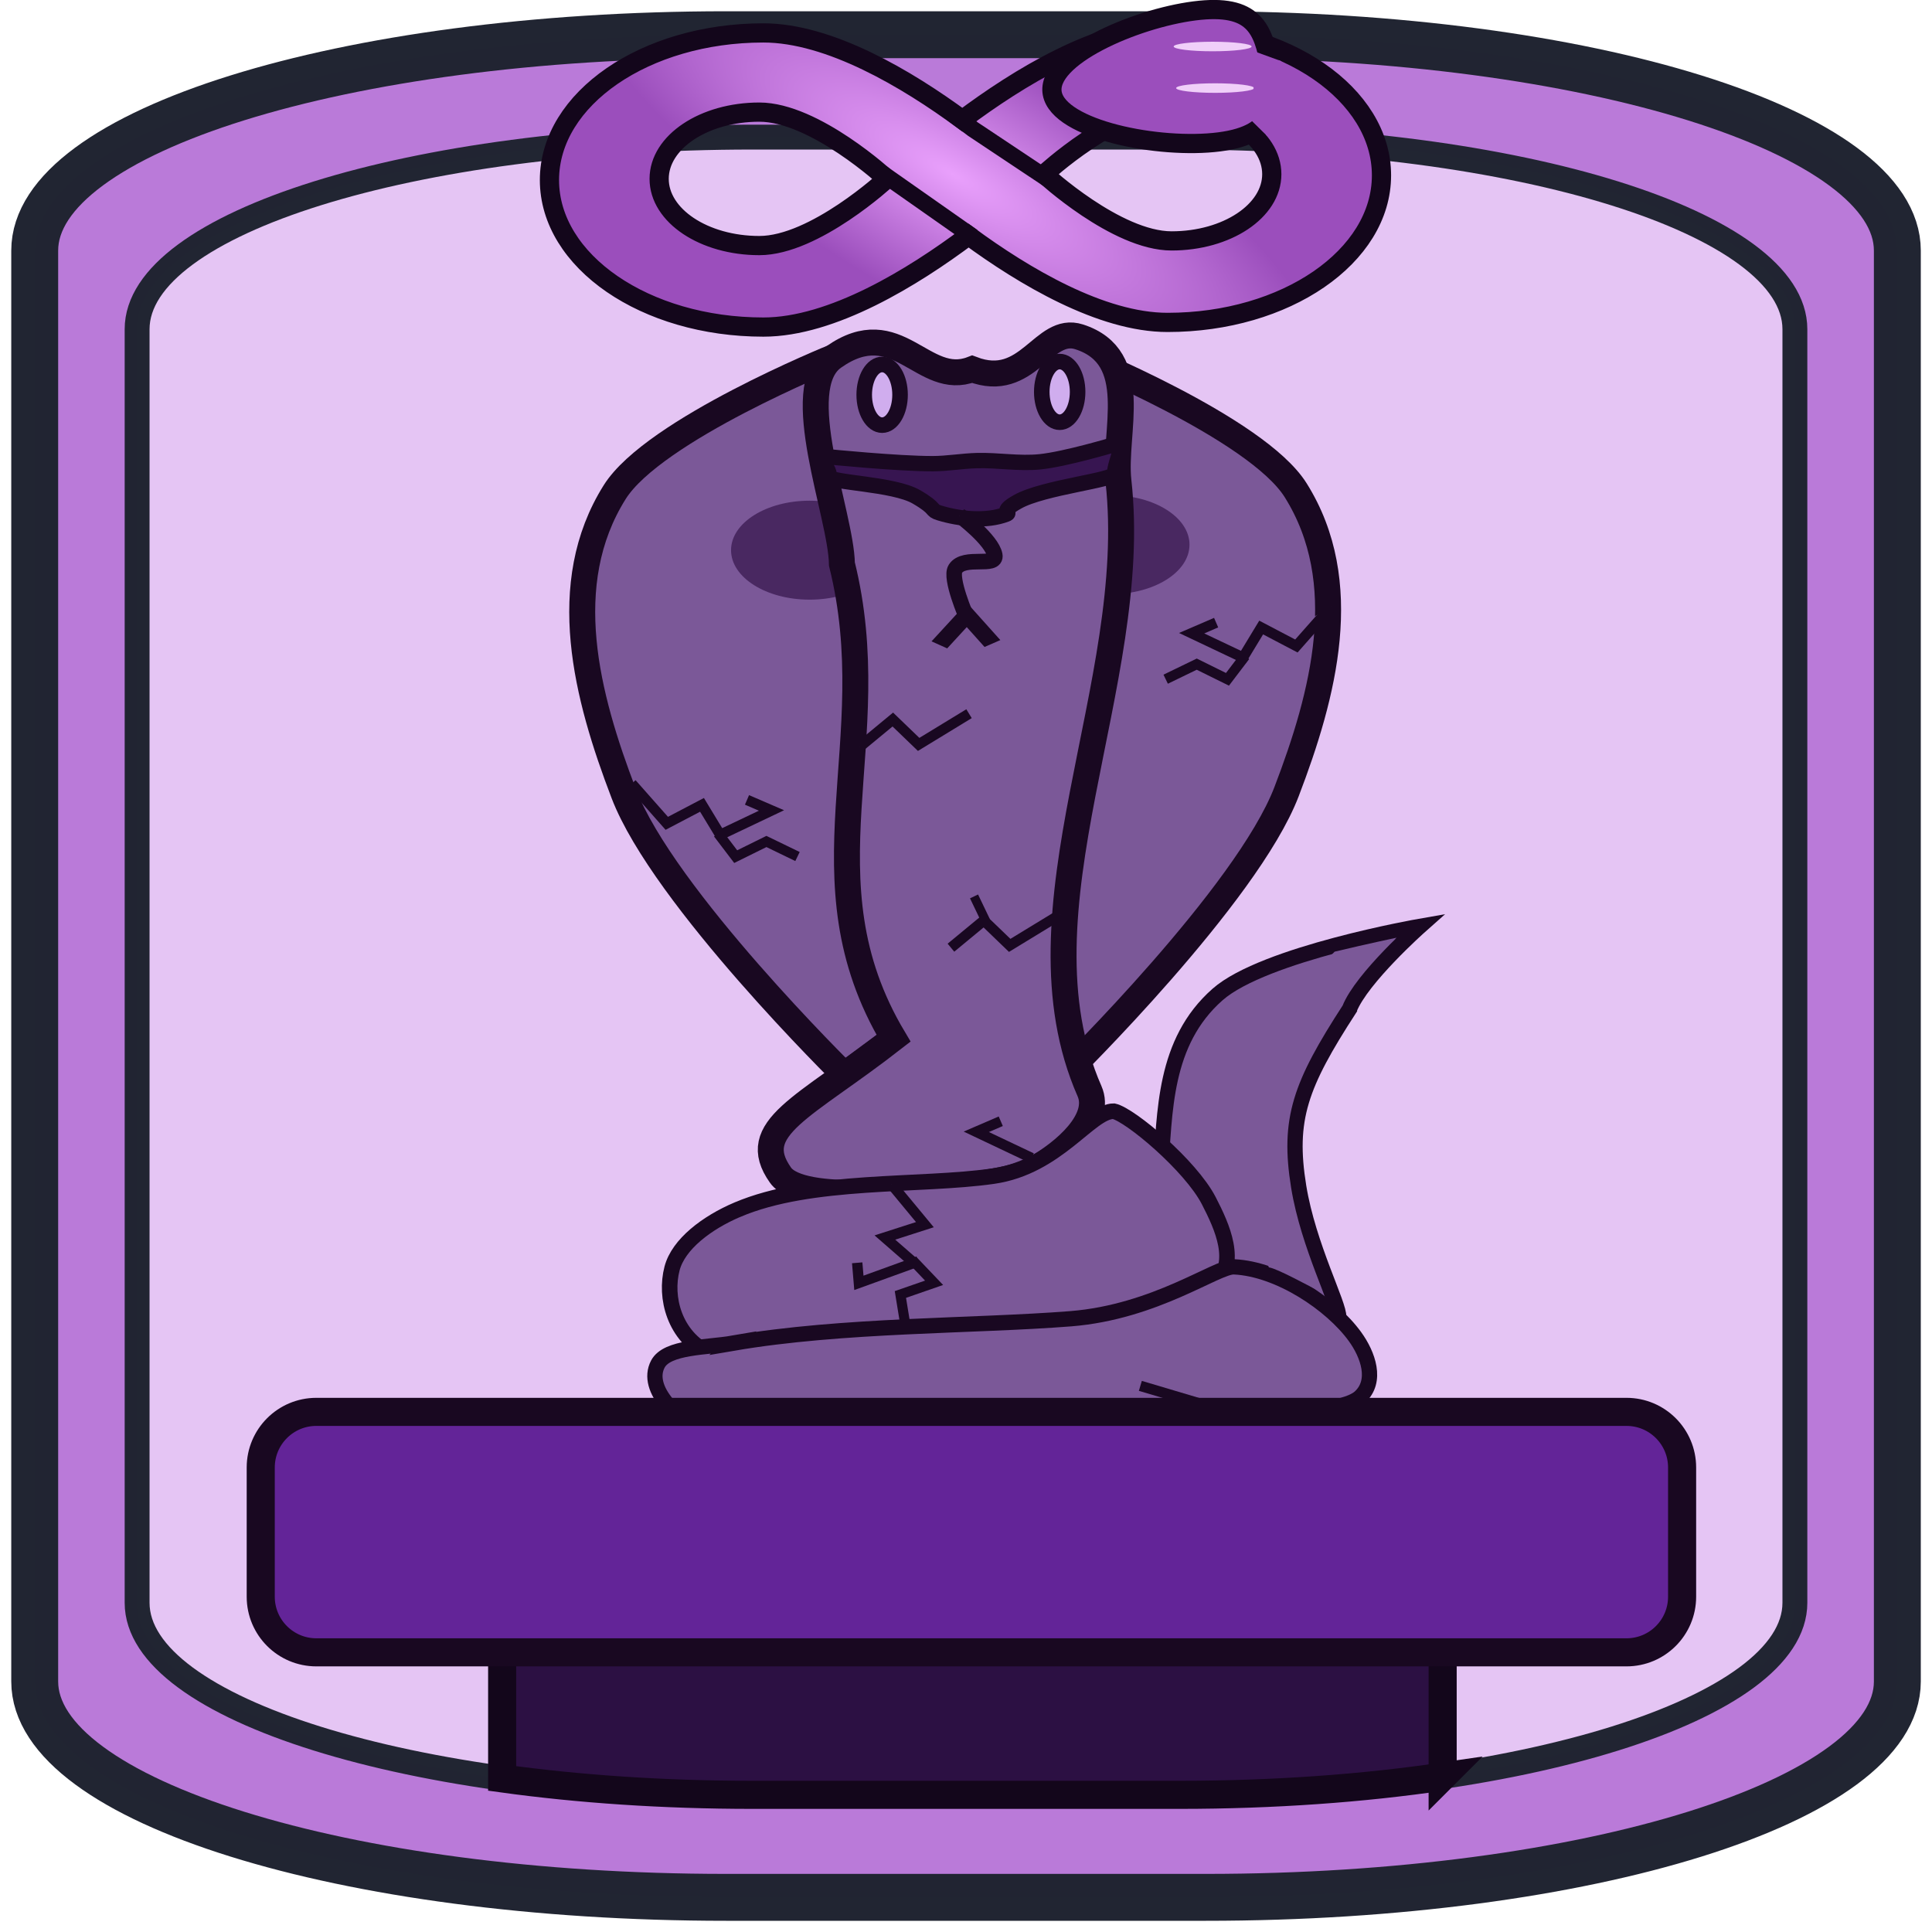
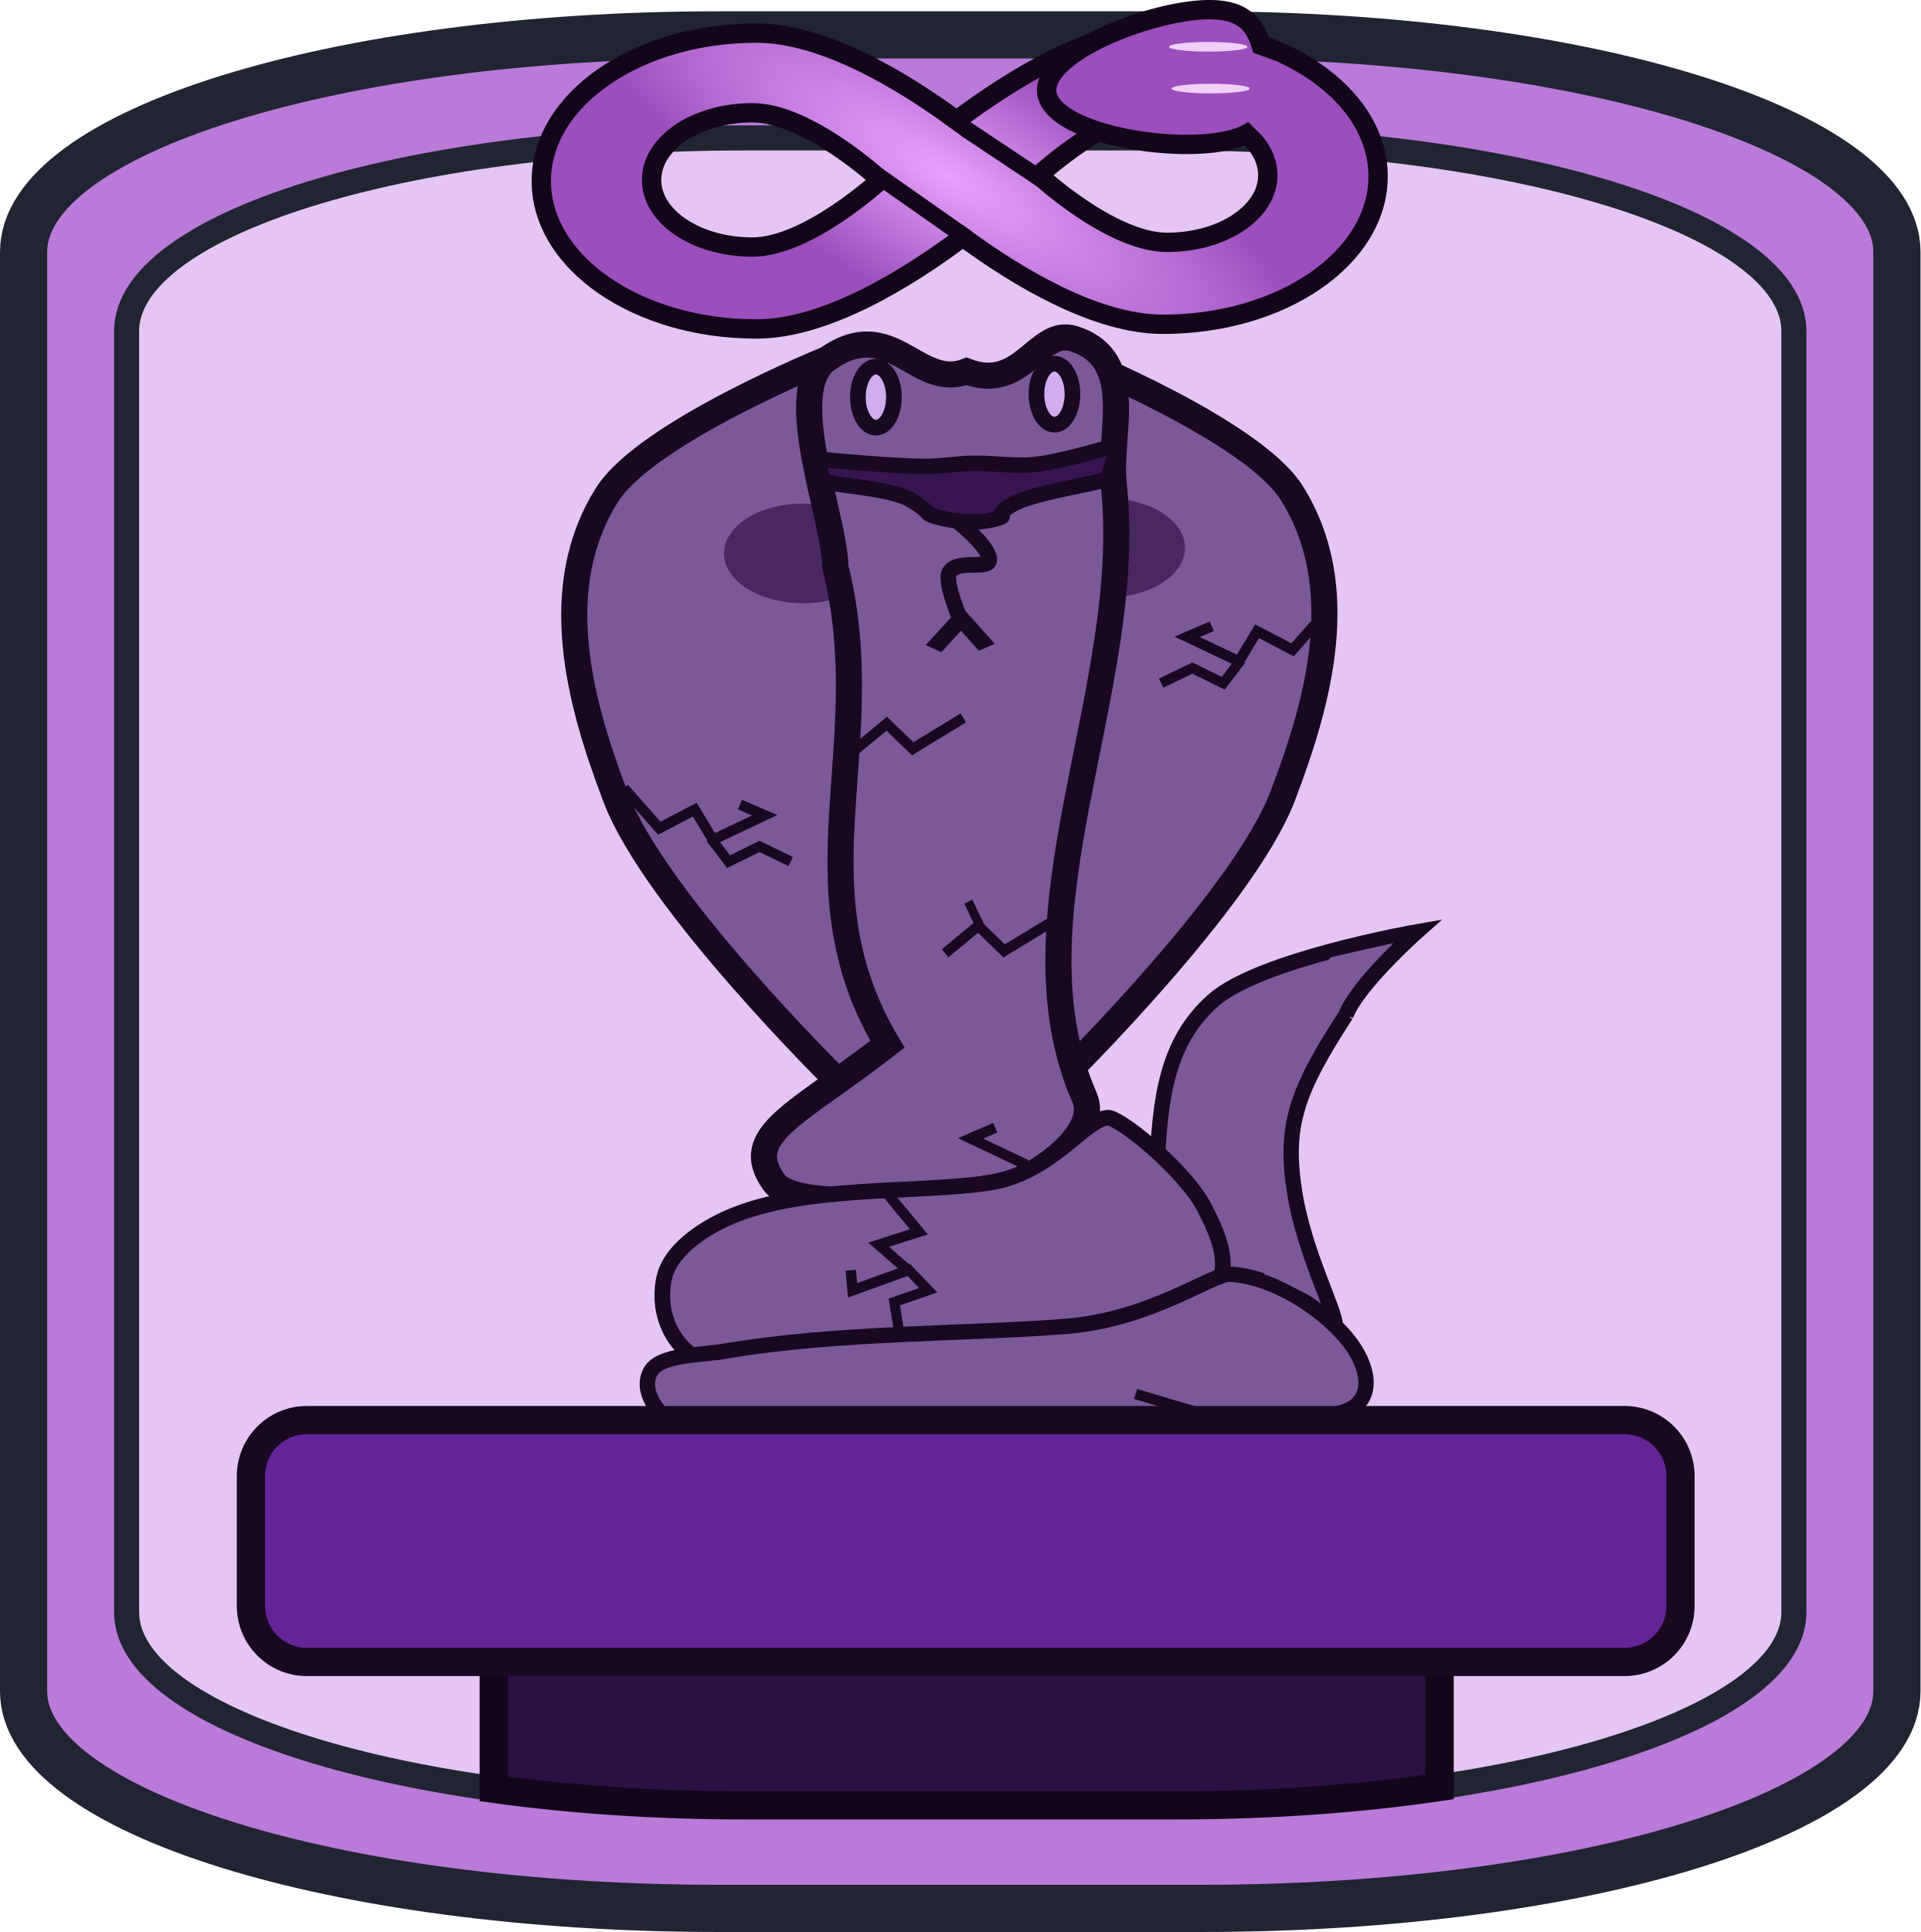
- <svg xmlns="http://www.w3.org/2000/svg" xmlns:xlink="http://www.w3.org/1999/xlink" width="130" height="130" viewBox="0 0 34.396 34.396" version="1.1" id="svg1" xml:space="preserve">
+ <svg xmlns="http://www.w3.org/2000/svg" xmlns:xlink="http://www.w3.org/1999/xlink" width="200" height="201.177" viewBox="0 0 52.917 53.228" version="1.1" id="svg1" xml:space="preserve">
  <defs id="defs1">
    <linearGradient id="linearGradient139">
      <stop style="stop-color:#e9a0fc;stop-opacity:1;" offset="0" id="stop140" />
      <stop style="stop-color:#9b4ebc;stop-opacity:1;" offset="1" id="stop141" />
    </linearGradient>
-     <radialGradient xlink:href="#linearGradient139" id="radialGradient141" cx="16.595" cy="1.947" fx="16.595" fy="1.947" r="7.577" gradientTransform="matrix(0.8607372,0.4982068,-0.1535943,0.2653604,2.984526,-5.680098)" gradientUnits="userSpaceOnUse" />
+     <radialGradient xlink:href="#linearGradient139" id="radialGradient141" cx="16.595" cy="1.947" fx="16.595" fy="1.947" r="7.577" gradientTransform="matrix(1.339792,0.7754906,-0.2390794,0.4130504,4.534291,-8.841434)" gradientUnits="userSpaceOnUse" />
  </defs>
-   <g id="layer1">
-     <rect style="fill:#ba7ad9;stroke:#212532;stroke-width:0.835;stroke-linejoin:round;stroke-miterlimit:8.2;stroke-opacity:0.996;stroke-dasharray:none;fill-opacity:1" id="rect1" width="33.161" height="33.161" x="0.618" y="0.618" ry="3.843" rx="12.308" />
-     <rect style="fill:#e5c5f4;stroke:#212532;stroke-width:0.443;stroke-linejoin:round;stroke-miterlimit:8.2;stroke-dasharray:none;stroke-opacity:0.996;fill-opacity:1" id="rect1-8" width="29.514" height="29.514" x="2.441" y="2.441" ry="3.42" rx="10.954" />
-     <path style="opacity:1;fill:#7b5898;fill-opacity:1;stroke:#190821;stroke-width:0.462;stroke-opacity:1" d="m 14.84,6.358 c 0,0 -3.2,1.295 -3.896,2.403 -1.029,1.639 -0.501,3.639 0.161,5.368 0.703,1.838 3.927,5.006 3.927,5.006 l 0.878,-0.649 z m -1.562,4.577 z" id="path3" />
-     <ellipse style="opacity:1;fill:#492861;fill-opacity:1;stroke:#190821;stroke-width:1.04925e-08;stroke-dasharray:none;stroke-opacity:1" id="path4" cx="14.414" cy="9.795" rx="1.399" ry="0.881" />
-     <path style="fill:#7b5898;fill-opacity:1;stroke:#190821;stroke-width:0.462;stroke-opacity:1" d="m 19.17,6.323 c 0,0 3.2,1.295 3.896,2.403 1.029,1.639 0.501,3.639 -0.161,5.368 -0.703,1.838 -3.927,5.006 -3.927,5.006 l -0.878,-0.649 z m 1.562,4.577 z" id="path3-7" />
-     <ellipse style="fill:#492861;fill-opacity:1;stroke:#190821;stroke-width:1.04925e-08;stroke-dasharray:none;stroke-opacity:1" id="path4-6" cx="-19.778" cy="9.697" rx="1.399" ry="0.881" transform="scale(-1,1)" />
-     <path style="opacity:1;fill:#7b5898;fill-opacity:1;stroke:#190821;stroke-width:0.462;stroke-opacity:1" d="m 17.308,6.573 c -0.878,0.339 -1.325,-1.022 -2.469,-0.215 -0.786,0.555 0.137,2.796 0.15,3.685 0.789,3.176 -0.779,5.595 0.92,8.443 -1.602,1.248 -2.609,1.595 -2.014,2.435 0.38,0.537 2.555,0.232 2.555,0.232 0,0 1.424,-0.039 1.946,-0.329 0.584,-0.324 1.22,-0.9 1.001,-1.398 -1.418,-3.228 0.918,-7.25 0.515,-10.862 C 19.816,7.695 20.346,6.361 19.212,5.997 18.565,5.789 18.306,6.953 17.308,6.573 Z" id="path2" />
-     <ellipse style="opacity:1;fill:#d0adee;fill-opacity:1;stroke:#190821;stroke-width:0.277;stroke-dasharray:none;stroke-opacity:1" id="path7" cx="15.705" cy="7.029" rx="0.319" ry="0.54" />
-     <ellipse style="fill:#d0adee;fill-opacity:1;stroke:#190821;stroke-width:0.277;stroke-dasharray:none;stroke-opacity:1" id="path7-2" cx="18.866" cy="6.977" rx="0.319" ry="0.54" />
-     <path id="rect7" style="opacity:1;fill:#371551;fill-opacity:1;stroke:#190821;stroke-width:0.273;stroke-opacity:1" d="m 14.734,8.131 c 0,0 1.244,0.125 1.87,0.124 0.264,-4.481e-4 0.525,-0.048 0.789,-0.055 0.375,-0.01 0.754,0.06 1.126,0.021 0.454,-0.047 1.311,-0.304 1.311,-0.304 0.247,-0.073 0.014,0.297 0.014,0.512 0,0.123 -1.264,0.243 -1.728,0.504 -0.346,0.194 -0.093,0.182 -0.202,0.223 -0.351,0.133 -0.822,0.088 -1.186,-0.023 -0.176,-0.053 -0.029,-0.064 -0.413,-0.287 -0.408,-0.238 -1.548,-0.249 -1.548,-0.36 0,-0.215 -0.299,-0.355 -0.033,-0.355 z" />
-     <path style="opacity:1;fill:#7b5898;fill-opacity:1;stroke:#190821;stroke-width:0.277;stroke-dasharray:none;stroke-opacity:1" d="m 17.082,9.176 c 0,0 0.578,0.431 0.628,0.706 0.042,0.231 -0.544,-0.002 -0.701,0.245 -0.105,0.164 0.202,0.868 0.202,0.868" id="path8" />
-     <path style="fill:#7b5898;fill-opacity:1;stroke:#190821;stroke-width:0.185;stroke-dasharray:none;stroke-opacity:1" d="m 18.873,16.284 -0.897,0.547 -0.46,-0.443 -0.586,0.484" id="path8-4" />
-     <path style="fill:#7b5898;fill-opacity:1;stroke:#190821;stroke-width:0.185;stroke-dasharray:none;stroke-opacity:1" d="m 17.252,12.706 -0.897,0.547 -0.46,-0.443 -0.586,0.484" id="path8-4-3" />
-     <path style="fill:#7b5898;fill-opacity:1;stroke:#190821;stroke-width:0.185;stroke-dasharray:none;stroke-opacity:1" d="m 23.705,10.794 -0.625,0.707 -0.627,-0.329 -0.354,0.584" id="path8-4-3-8" />
-     <path style="fill:#7b5898;fill-opacity:1;stroke:#190821;stroke-width:0.179;stroke-dasharray:none;stroke-opacity:1" d="m 22.168,11.68 -0.315,0.414 -0.547,-0.27 -0.553,0.268" id="path8-4-3-7" />
-     <path style="fill:#7b5898;fill-opacity:1;stroke:#190821;stroke-width:0.185;stroke-dasharray:none;stroke-opacity:1" d="m 22.2,11.74 -0.985,-0.467 0.436,-0.188" id="path8-4-3-86" />
-     <path style="fill:#7b5898;fill-opacity:1;stroke:#190821;stroke-width:0.185;stroke-dasharray:none;stroke-opacity:1" d="m 11.246,13.951 0.625,0.707 0.627,-0.329 0.354,0.584" id="path8-4-3-8-4" />
-     <path style="fill:#7b5898;fill-opacity:1;stroke:#190821;stroke-width:0.179;stroke-dasharray:none;stroke-opacity:1" d="m 12.783,14.837 0.315,0.414 0.547,-0.27 0.553,0.268" id="path8-4-3-7-4" />
-     <path style="fill:#7b5898;fill-opacity:1;stroke:#190821;stroke-width:0.185;stroke-dasharray:none;stroke-opacity:1" d="M 12.75,14.897 13.735,14.429 13.299,14.241" id="path8-4-3-86-60" />
-     <path style="fill:#7b5898;fill-opacity:1;stroke:#190821;stroke-width:0.185;stroke-dasharray:none;stroke-opacity:1" d="m 18.366,20.617 -0.985,-0.467 0.436,-0.188" id="path8-4-3-86-6" />
-     <path style="opacity:1;fill:#7b5898;fill-opacity:1;stroke:#190821;stroke-width:0.3;stroke-dasharray:none;stroke-opacity:1" d="m 78.698,78.801 c 0,0 0.443,-0.69 0.443,-0.69 0,0 0.412,0.659 0.412,0.659" id="path9" transform="matrix(1.105296,0,0,0.7712932,-70.2608,-49.29787)" />
-     <path id="rect9-5-9" style="fill:#7b5898;fill-opacity:1;stroke:#190821;stroke-width:0.272" d="m 24.025,17.964 c -0.876,1.351 -1.099,1.961 -0.904,3.163 0.172,1.057 0.732,2.11 0.712,2.322 -0.054,0.556 -0.5,1.079 -1.152,1.323 -0.407,0.152 -0.974,0.179 -1.383,-0.041 -0.678,-0.364 -0.735,-2.559 -0.638,-3.848 0.081,-1.084 0.051,-2.327 1.017,-3.178 0.828,-0.729 3.602,-1.213 3.602,-1.213 0,0 -1.037,0.921 -1.254,1.471 0,0 0,0 0,0 z" />
-     <path id="rect9" style="opacity:1;fill:#7b5898;fill-opacity:1;stroke:#190821;stroke-width:0.277" d="m 13.125,21.538 c 1.319,-0.563 3.252,-0.411 4.558,-0.599 1.148,-0.165 1.724,-1.16 2.145,-1.156 0.297,0.066 1.371,0.971 1.692,1.593 0.245,0.475 0.527,1.096 0.117,1.512 -0.94,0.953 -3.103,0.856 -4.734,1.062 -1.405,0.178 -3.111,0.718 -4.279,0.145 -0.617,-0.304 -0.795,-0.995 -0.659,-1.513 0.114,-0.433 0.621,-0.814 1.159,-1.044 z" />
-     <path id="rect9-5" style="fill:#7b5898;fill-opacity:1;stroke:#190821;stroke-width:0.272" d="m 13.047,23.914 c 1.957,-0.336 4.29,-0.3 6.014,-0.436 1.515,-0.12 2.605,-0.938 2.909,-0.924 0.797,0.037 1.733,0.662 2.153,1.242 0.233,0.321 0.401,0.792 0.087,1.078 -0.521,0.473 -4.144,0.337 -6.223,0.456 -1.767,0.102 -3.763,0.827 -5.31,0.222 -0.598,-0.234 -1.201,-0.818 -0.965,-1.267 0.165,-0.314 0.871,-0.292 1.336,-0.372 z" />
-     <path d="m 23.526,23.007 c -0.16,-0.439 -0.426,-0.999 -0.553,-1.781 -0.195,-1.202 -0.029,-1.88 0.847,-3.231 0.217,-0.55 1.044,-1.301 1.044,-1.301 0,0 -0.518,0.109 -1.103,0.249 -0.587,0.603 -0.894,0.827 -1.229,1.486 -0.227,0.93 -0.864,1.916 0.058,4.134 0.156,0.023 0.714,0.335 0.936,0.443 z" style="opacity:1;fill:#7b5898;fill-opacity:1;stroke:#343434;stroke-width:0.339;stroke-opacity:0" id="path11" />
-     <path style="fill:#7b5898;fill-opacity:1;stroke:#190821;stroke-width:0.185;stroke-dasharray:none;stroke-opacity:1" d="m 20.302,24.673 1.096,0.326 -0.375,0.243" id="path8-4-3-86-61" />
-     <path style="opacity:1;fill:#7b5898;fill-opacity:1;stroke:#190821;stroke-width:0.159;stroke-dasharray:none;stroke-opacity:1" d="M 17.551,16.397 17.341,15.959" id="path12" />
-     <path style="fill:#7b5898;fill-opacity:1;stroke:#190821;stroke-width:0.185;stroke-dasharray:none;stroke-opacity:1" d="m 15.87,21.083 0.596,0.72 -0.712,0.229 0.568,0.495" id="path8-4-3-8-49" />
-     <path style="fill:#7b5898;fill-opacity:1;stroke:#190821;stroke-width:0.179;stroke-dasharray:none;stroke-opacity:1" d="m 16.258,22.448 0.372,0.39 -0.6,0.208 0.076,0.467" id="path8-4-3-7-6" />
-     <path style="fill:#7b5898;fill-opacity:1;stroke:#190821;stroke-width:0.185;stroke-dasharray:none;stroke-opacity:1" d="m 16.348,22.456 -1.057,0.383 -0.03,-0.357" id="path8-4-3-86-3" />
-     <path d="m 25.684,31.63 v -3.704 c 0,-0.548 -0.442,-0.99 -0.99,-0.99 H 9.93 c -0.548,0 -0.99,0.442 -0.99,0.99 v 3.736 c 1.36,0.188 2.867,0.292 4.456,0.292 h 7.606 c 1.677,0 3.264,-0.116 4.683,-0.325 z" style="opacity:1;fill:#2c1043;stroke:#13061b;stroke-width:0.5;stroke-opacity:1;fill-opacity:1" id="path15" />
-     <rect style="opacity:1;fill:#632498;fill-opacity:1;stroke:#190821;stroke-width:0.5;stroke-dasharray:none;stroke-opacity:1" id="rect12" width="25.305" height="4.281" x="4.642" y="25.136" rx="0.99" ry="0.99" />
-     <path id="path17" style="opacity:1;fill:url(#radialGradient141);fill-opacity:1;stroke:#13061b;stroke-width:0.342;stroke-dasharray:none" d="m 20.786,0.503 c -1.224,0 -2.663,0.887 -3.653,1.628 -0.984,-0.723 -2.363,-1.545 -3.542,-1.545 -2.103,0 -3.809,1.173 -3.809,2.619 0,1.446 1.705,2.618 3.809,2.618 1.224,0 2.663,-0.886 3.653,-1.628 0.984,0.723 2.363,1.545 3.542,1.545 2.103,0 3.809,-1.172 3.809,-2.618 0,-1.446 -1.705,-2.619 -3.809,-2.619 z m 0.072,1.41 c 0.985,0 1.784,0.532 1.784,1.188 0,0.656 -0.799,1.188 -1.784,1.188 -0.985,0 -2.269,-1.188 -2.269,-1.188 0,0 1.283,-1.188 2.269,-1.188 z m -7.339,0.083 c 0.985,0 2.269,1.188 2.269,1.188 0,0 -1.283,1.188 -2.269,1.188 -0.985,0 -1.784,-0.532 -1.784,-1.188 0,-0.656 0.799,-1.188 1.784,-1.188 z" />
-     <path id="path18" style="opacity:1;fill:#9b4ebc;fill-opacity:1;stroke:#13061b;stroke-width:0.342" d="m 22.61,1.168 c 0.121,0.644 0.165,1.221 -0.905,1.358 -1.07,0.137 -2.85,-0.217 -2.971,-0.861 -0.121,-0.644 1.462,-1.334 2.532,-1.471 1.07,-0.137 1.223,0.33 1.344,0.974 z" />
-     <ellipse style="opacity:1;fill:#f0cff9;fill-opacity:1;stroke:#13061b;stroke-width:0;stroke-dasharray:none;stroke-opacity:1" id="path19" cx="21.589" cy="0.828" rx="0.694" ry="0.085" />
-     <ellipse style="fill:#f0cff9;fill-opacity:1;stroke:#13061b;stroke-width:0;stroke-dasharray:none;stroke-opacity:1" id="path19-2" cx="21.633" cy="1.568" rx="0.694" ry="0.085" />
-     <path id="rect19" style="opacity:1;fill:#9b4ebc;fill-opacity:1;stroke:#13061b;stroke-width:0" d="M 22.35,0.921 22.812,1.089 22.99,2.004 22.57,2.432 22.29,2.156 Z" />
-     <path id="rect20" style="opacity:1;fill:#e5c5f4;stroke:#13061b;stroke-width:0.295" d="M 16.894,1.977 17.322,2.299 18.649,3.183 M 17.316,4.215 15.693,3.076" />
+   <g id="layer1" transform="translate(-0.2000028)">
+     <rect style="fill:#ba7ad9;fill-opacity:1;stroke:#212532;stroke-width:1.3;stroke-linejoin:round;stroke-miterlimit:8.2;stroke-dasharray:none;stroke-opacity:0.996" id="rect1" width="51.617" height="51.617" x="0.85" y="0.961" ry="5.982" rx="19.158" />
+     <rect style="fill:#e5c5f4;fill-opacity:1;stroke:#212532;stroke-width:0.69;stroke-linejoin:round;stroke-miterlimit:8.2;stroke-dasharray:none;stroke-opacity:0.996" id="rect1-8" width="45.94" height="45.94" x="3.688" y="3.8" ry="5.324" rx="17.051" />
+     <path style="opacity:1;fill:#7b5898;fill-opacity:1;stroke:#190821;stroke-width:0.719;stroke-opacity:1" d="m 22.987,9.896 c 0,0 -4.981,2.016 -6.064,3.74 -1.602,2.552 -0.779,5.664 0.251,8.355 1.094,2.861 6.112,7.792 6.112,7.792 l 1.366,-1.01 z m -2.431,7.125 z" id="path3" />
+     <ellipse style="opacity:1;fill:#492861;fill-opacity:1;stroke:#190821;stroke-width:1.63322e-08;stroke-dasharray:none;stroke-opacity:1" id="path4" cx="22.325" cy="15.247" rx="2.177" ry="1.372" />
+     <path style="fill:#7b5898;fill-opacity:1;stroke:#190821;stroke-width:0.719;stroke-opacity:1" d="m 29.728,9.841 c 0,0 4.981,2.016 6.064,3.74 1.602,2.552 0.779,5.664 -0.251,8.355 -1.094,2.861 -6.112,7.792 -6.112,7.792 l -1.366,-1.01 z m 2.431,7.125 z" id="path3-7" />
+     <ellipse style="fill:#492861;fill-opacity:1;stroke:#190821;stroke-width:1.63322e-08;stroke-dasharray:none;stroke-opacity:1" id="path4-6" cx="-30.674" cy="15.094" rx="2.177" ry="1.372" transform="scale(-1,1)" />
+     <path style="opacity:1;fill:#7b5898;fill-opacity:1;stroke:#190821;stroke-width:0.719;stroke-opacity:1" d="m 26.83,10.231 c -1.366,0.527 -2.063,-1.591 -3.843,-0.335 -1.224,0.864 0.214,4.352 0.233,5.736 1.228,4.943 -1.212,8.71 1.433,13.141 -2.493,1.942 -4.061,2.482 -3.135,3.79 0.592,0.836 3.976,0.361 3.976,0.361 0,0 2.217,-0.061 3.029,-0.512 0.909,-0.505 1.899,-1.4 1.559,-2.175 C 27.876,25.213 31.511,18.951 30.885,13.329 30.734,11.978 31.558,9.902 29.794,9.335 28.787,9.012 28.383,10.822 26.83,10.231 Z" id="path2" />
+     <ellipse style="opacity:1;fill:#d0adee;fill-opacity:1;stroke:#190821;stroke-width:0.431;stroke-dasharray:none;stroke-opacity:1" id="path7" cx="24.334" cy="10.941" rx="0.496" ry="0.84" />
+     <ellipse style="fill:#d0adee;fill-opacity:1;stroke:#190821;stroke-width:0.431;stroke-dasharray:none;stroke-opacity:1" id="path7-2" cx="29.254" cy="10.86" rx="0.496" ry="0.84" />
+     <path id="rect7" style="opacity:1;fill:#371551;fill-opacity:1;stroke:#190821;stroke-width:0.425;stroke-opacity:1" d="m 22.824,12.656 c 0,0 1.937,0.194 2.911,0.193 0.411,-6.97e-4 0.817,-0.075 1.228,-0.085 0.584,-0.015 1.174,0.093 1.752,0.033 0.707,-0.073 2.04,-0.473 2.04,-0.473 0.384,-0.113 0.022,0.462 0.022,0.797 0,0.192 -1.967,0.378 -2.69,0.784 -0.538,0.303 -0.145,0.283 -0.314,0.347 -0.546,0.206 -1.279,0.137 -1.847,-0.035 -0.274,-0.083 -0.045,-0.1 -0.642,-0.447 -0.636,-0.37 -2.41,-0.388 -2.41,-0.561 0,-0.335 -0.466,-0.552 -0.051,-0.552 z" />
+     <path style="opacity:1;fill:#7b5898;fill-opacity:1;stroke:#190821;stroke-width:0.431;stroke-dasharray:none;stroke-opacity:1" d="m 26.479,14.282 c 0,0 0.899,0.672 0.977,1.099 0.065,0.36 -0.847,-0.003 -1.092,0.381 -0.163,0.256 0.315,1.352 0.315,1.352" id="path8" />
+     <path style="fill:#7b5898;fill-opacity:1;stroke:#190821;stroke-width:0.287;stroke-dasharray:none;stroke-opacity:1" d="m 29.265,25.347 -1.396,0.851 -0.715,-0.69 -0.912,0.754" id="path8-4" />
+     <path style="fill:#7b5898;fill-opacity:1;stroke:#190821;stroke-width:0.287;stroke-dasharray:none;stroke-opacity:1" d="M 26.743,19.778 25.347,20.629 24.632,19.939 23.72,20.693" id="path8-4-3" />
+     <path style="fill:#7b5898;fill-opacity:1;stroke:#190821;stroke-width:0.287;stroke-dasharray:none;stroke-opacity:1" d="m 36.787,16.802 -0.973,1.101 -0.976,-0.511 -0.551,0.909" id="path8-4-3-8" />
+     <path style="fill:#7b5898;fill-opacity:1;stroke:#190821;stroke-width:0.278;stroke-dasharray:none;stroke-opacity:1" d="m 34.394,18.181 -0.49,0.644 -0.851,-0.42 -0.86,0.417" id="path8-4-3-7" />
+     <path style="fill:#7b5898;fill-opacity:1;stroke:#190821;stroke-width:0.287;stroke-dasharray:none;stroke-opacity:1" d="m 34.445,18.274 -1.533,-0.728 0.678,-0.293" id="path8-4-3-86" />
+     <path style="fill:#7b5898;fill-opacity:1;stroke:#190821;stroke-width:0.287;stroke-dasharray:none;stroke-opacity:1" d="m 17.393,21.716 0.973,1.101 0.976,-0.511 0.551,0.909" id="path8-4-3-8-4" />
+     <path style="fill:#7b5898;fill-opacity:1;stroke:#190821;stroke-width:0.278;stroke-dasharray:none;stroke-opacity:1" d="m 19.786,23.095 0.49,0.644 0.851,-0.42 0.86,0.417" id="path8-4-3-7-4" />
+     <path style="fill:#7b5898;fill-opacity:1;stroke:#190821;stroke-width:0.287;stroke-dasharray:none;stroke-opacity:1" d="m 19.735,23.188 1.533,-0.728 -0.678,-0.293" id="path8-4-3-86-60" />
+     <path style="fill:#7b5898;fill-opacity:1;stroke:#190821;stroke-width:0.287;stroke-dasharray:none;stroke-opacity:1" d="m 28.476,32.091 -1.533,-0.728 0.678,-0.293" id="path8-4-3-86-6" />
+     <path style="opacity:1;fill:#7b5898;fill-opacity:1;stroke:#190821;stroke-width:0.3;stroke-dasharray:none;stroke-opacity:1" d="m 78.698,78.801 c 0,0 0.443,-0.69 0.443,-0.69 0,0 0.412,0.659 0.412,0.659" id="path9" transform="matrix(1.720463,0,0,1.200567,-109.4767,-76.73526)" />
+     <path id="rect9-5-9" style="fill:#7b5898;fill-opacity:1;stroke:#190821;stroke-width:0.423" d="m 37.285,27.962 c -1.363,2.102 -1.711,3.052 -1.407,4.924 0.268,1.646 1.14,3.284 1.108,3.614 -0.084,0.866 -0.778,1.68 -1.793,2.059 -0.633,0.237 -1.517,0.278 -2.153,-0.063 -1.056,-0.566 -1.144,-3.983 -0.993,-5.99 0.127,-1.687 0.079,-3.622 1.584,-4.946 1.289,-1.134 5.606,-1.887 5.606,-1.887 0,0 -1.614,1.434 -1.952,2.29 0,0 0,0 0,0 z" />
+     <path id="rect9" style="opacity:1;fill:#7b5898;fill-opacity:1;stroke:#190821;stroke-width:0.431" d="m 20.319,33.525 c 2.053,-0.876 5.062,-0.64 7.095,-0.932 1.787,-0.256 2.684,-1.805 3.338,-1.8 0.462,0.102 2.134,1.512 2.634,2.48 0.382,0.739 0.821,1.706 0.183,2.353 -1.463,1.483 -4.83,1.332 -7.369,1.654 -2.187,0.277 -4.843,1.118 -6.66,0.225 -0.961,-0.472 -1.238,-1.548 -1.025,-2.355 0.178,-0.674 0.967,-1.268 1.805,-1.625 z" />
+     <path id="rect9-5" style="fill:#7b5898;fill-opacity:1;stroke:#190821;stroke-width:0.423" d="m 20.198,37.223 c 3.046,-0.523 6.678,-0.466 9.36,-0.679 2.358,-0.187 4.055,-1.46 4.527,-1.438 1.24,0.058 2.698,1.03 3.351,1.933 0.362,0.5 0.624,1.233 0.135,1.677 -0.811,0.737 -6.451,0.524 -9.686,0.71 -2.751,0.158 -5.858,1.288 -8.265,0.346 -0.93,-0.364 -1.87,-1.273 -1.502,-1.972 0.257,-0.489 1.355,-0.454 2.08,-0.578 z" />
+     <path d="m 36.508,35.812 c -0.249,-0.683 -0.662,-1.555 -0.86,-2.772 -0.304,-1.872 -0.045,-2.926 1.318,-5.029 0.337,-0.856 1.625,-2.025 1.625,-2.025 0,0 -0.806,0.17 -1.717,0.388 -0.914,0.938 -1.391,1.288 -1.912,2.313 -0.354,1.447 -1.345,2.983 0.091,6.435 0.242,0.036 1.112,0.521 1.456,0.689 z" style="opacity:1;fill:#7b5898;fill-opacity:1;stroke:#343434;stroke-width:0.527;stroke-opacity:0" id="path11" />
+     <path style="fill:#7b5898;fill-opacity:1;stroke:#190821;stroke-width:0.287;stroke-dasharray:none;stroke-opacity:1" d="m 31.49,38.406 1.706,0.507 -0.584,0.379" id="path8-4-3-86-61" />
+     <path style="opacity:1;fill:#7b5898;fill-opacity:1;stroke:#190821;stroke-width:0.248;stroke-dasharray:none;stroke-opacity:1" d="M 27.208,25.523 26.881,24.841" id="path12" />
+     <path style="fill:#7b5898;fill-opacity:1;stroke:#190821;stroke-width:0.287;stroke-dasharray:none;stroke-opacity:1" d="m 24.591,32.817 0.927,1.12 -1.108,0.357 0.884,0.77" id="path8-4-3-8-49" />
+     <path style="fill:#7b5898;fill-opacity:1;stroke:#190821;stroke-width:0.278;stroke-dasharray:none;stroke-opacity:1" d="m 25.195,34.941 0.58,0.606 -0.934,0.323 0.118,0.727" id="path8-4-3-7-6" />
+     <path style="fill:#7b5898;fill-opacity:1;stroke:#190821;stroke-width:0.287;stroke-dasharray:none;stroke-opacity:1" d="m 25.336,34.954 -1.645,0.596 -0.047,-0.556" id="path8-4-3-86-3" />
+     <path d="m 39.867,49.233 v -5.765 c 0,-0.854 -0.687,-1.541 -1.541,-1.541 H 15.345 c -0.854,0 -1.541,0.687 -1.541,1.541 v 5.816 c 2.117,0.293 4.463,0.455 6.935,0.455 h 11.839 c 2.611,0 5.081,-0.181 7.289,-0.506 z" style="opacity:1;fill:#2c1043;fill-opacity:1;stroke:#13061b;stroke-width:0.778;stroke-opacity:1" id="path15" />
+     <rect style="opacity:1;fill:#632498;fill-opacity:1;stroke:#190821;stroke-width:0.778;stroke-dasharray:none;stroke-opacity:1" id="rect12" width="39.389" height="6.663" x="7.114" y="39.125" rx="1.541" ry="1.541" />
+     <path id="path17" style="opacity:1;fill:url(#radialGradient141);fill-opacity:1;stroke:#13061b;stroke-width:0.533;stroke-dasharray:none" d="m 32.243,0.783 c -1.905,0 -4.146,1.38 -5.687,2.534 -1.532,-1.125 -3.678,-2.405 -5.513,-2.405 -3.274,0 -5.928,1.825 -5.928,4.076 0,2.251 2.654,4.075 5.928,4.075 1.905,0 4.146,-1.38 5.687,-2.534 1.532,1.125 3.678,2.405 5.513,2.405 3.274,0 5.928,-1.825 5.928,-4.075 0,-2.251 -2.654,-4.076 -5.928,-4.076 z m 0.112,2.195 c 1.534,0 2.777,0.828 2.777,1.85 0,1.021 -1.243,1.849 -2.777,1.849 -1.534,0 -3.531,-1.849 -3.531,-1.849 0,0 1.998,-1.85 3.531,-1.85 z M 20.931,3.107 c 1.534,0 3.531,1.85 3.531,1.85 0,0 -1.998,1.849 -3.531,1.849 -1.534,0 -2.777,-0.828 -2.777,-1.849 0,-1.021 1.243,-1.85 2.777,-1.85 z" />
+     <path id="path18" style="opacity:1;fill:#9b4ebc;fill-opacity:1;stroke:#13061b;stroke-width:0.533" d="m 35.082,1.819 c 0.188,1.002 0.257,1.9 -1.409,2.114 -1.666,0.214 -4.436,-0.338 -4.624,-1.34 -0.188,-1.002 2.276,-2.076 3.942,-2.29 1.666,-0.214 1.903,0.513 2.091,1.516 z" />
+     <ellipse style="opacity:1;fill:#f0cff9;fill-opacity:1;stroke:#13061b;stroke-width:0;stroke-dasharray:none;stroke-opacity:1" id="path19" cx="33.493" cy="1.289" rx="1.08" ry="0.133" />
+     <ellipse style="fill:#f0cff9;fill-opacity:1;stroke:#13061b;stroke-width:0;stroke-dasharray:none;stroke-opacity:1" id="path19-2" cx="33.561" cy="2.44" rx="1.08" ry="0.133" />
+     <path id="rect19" style="opacity:1;fill:#9b4ebc;fill-opacity:1;stroke:#13061b;stroke-width:0" d="m 34.678,1.434 0.72,0.261 0.277,1.424 -0.654,0.666 -0.435,-0.429 z" />
+     <path id="rect20" style="opacity:1;fill:#e5c5f4;stroke:#13061b;stroke-width:0.459" d="m 26.185,3.078 0.665,0.501 2.066,1.376 M 26.841,6.561 24.315,4.788" />
  </g>
</svg>
